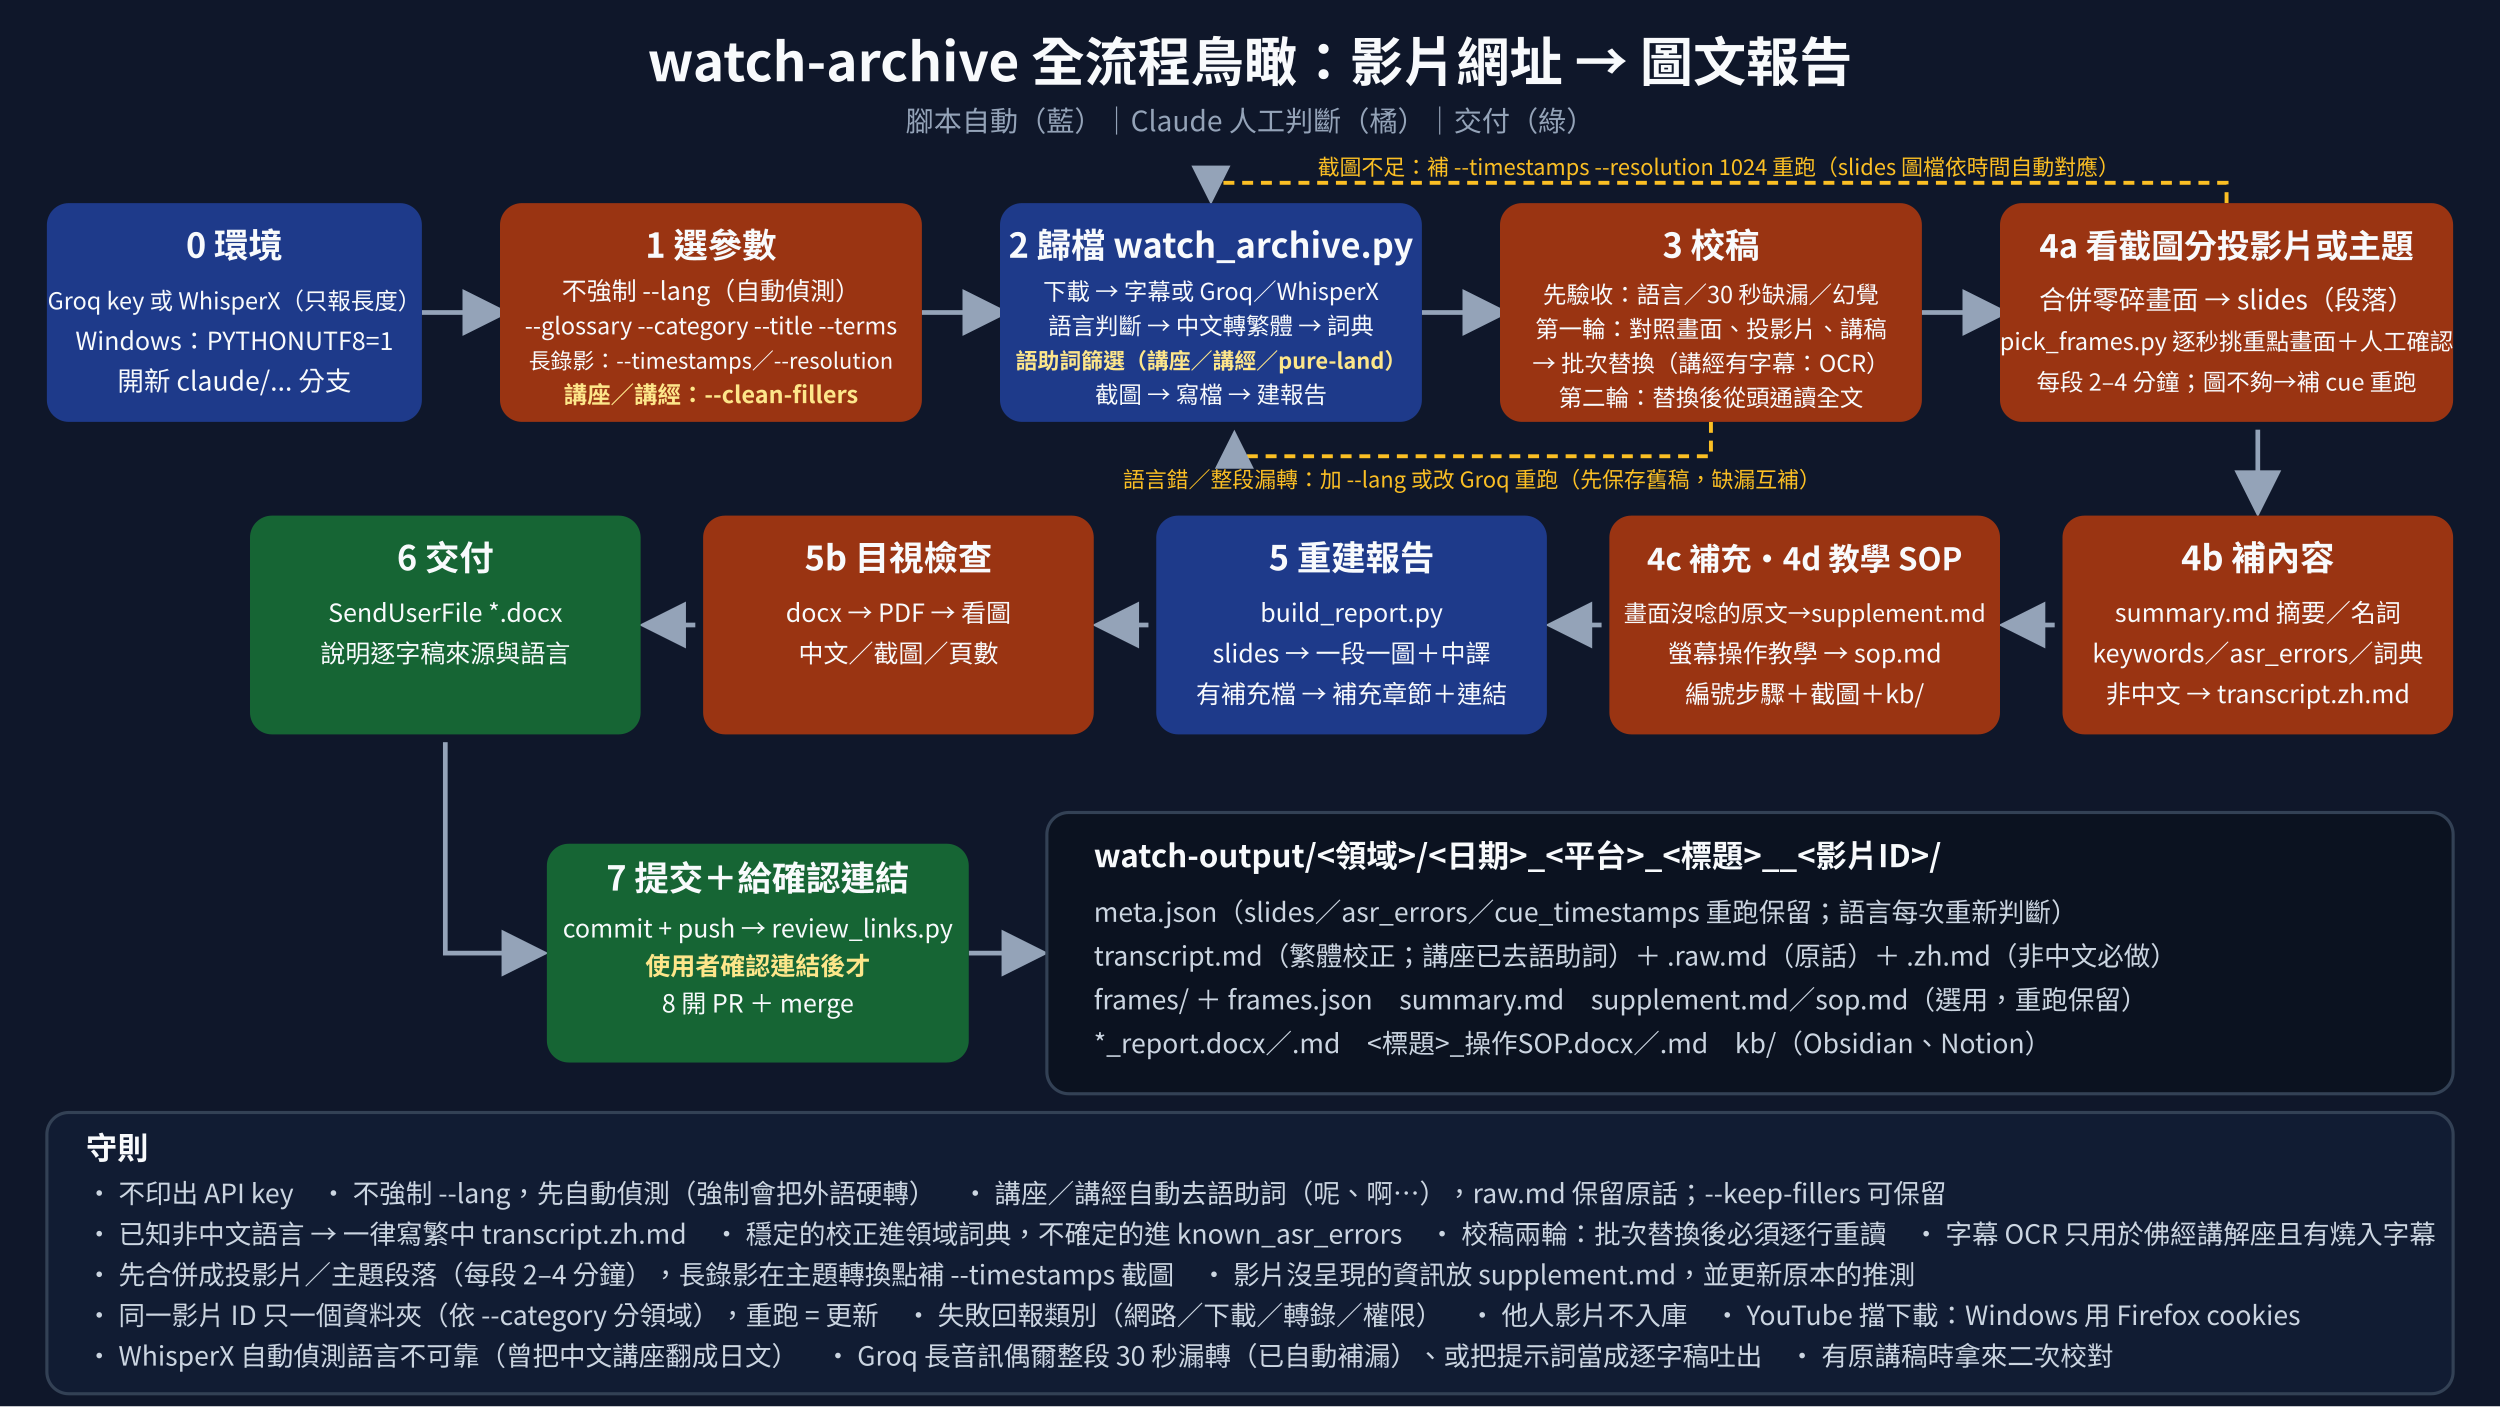
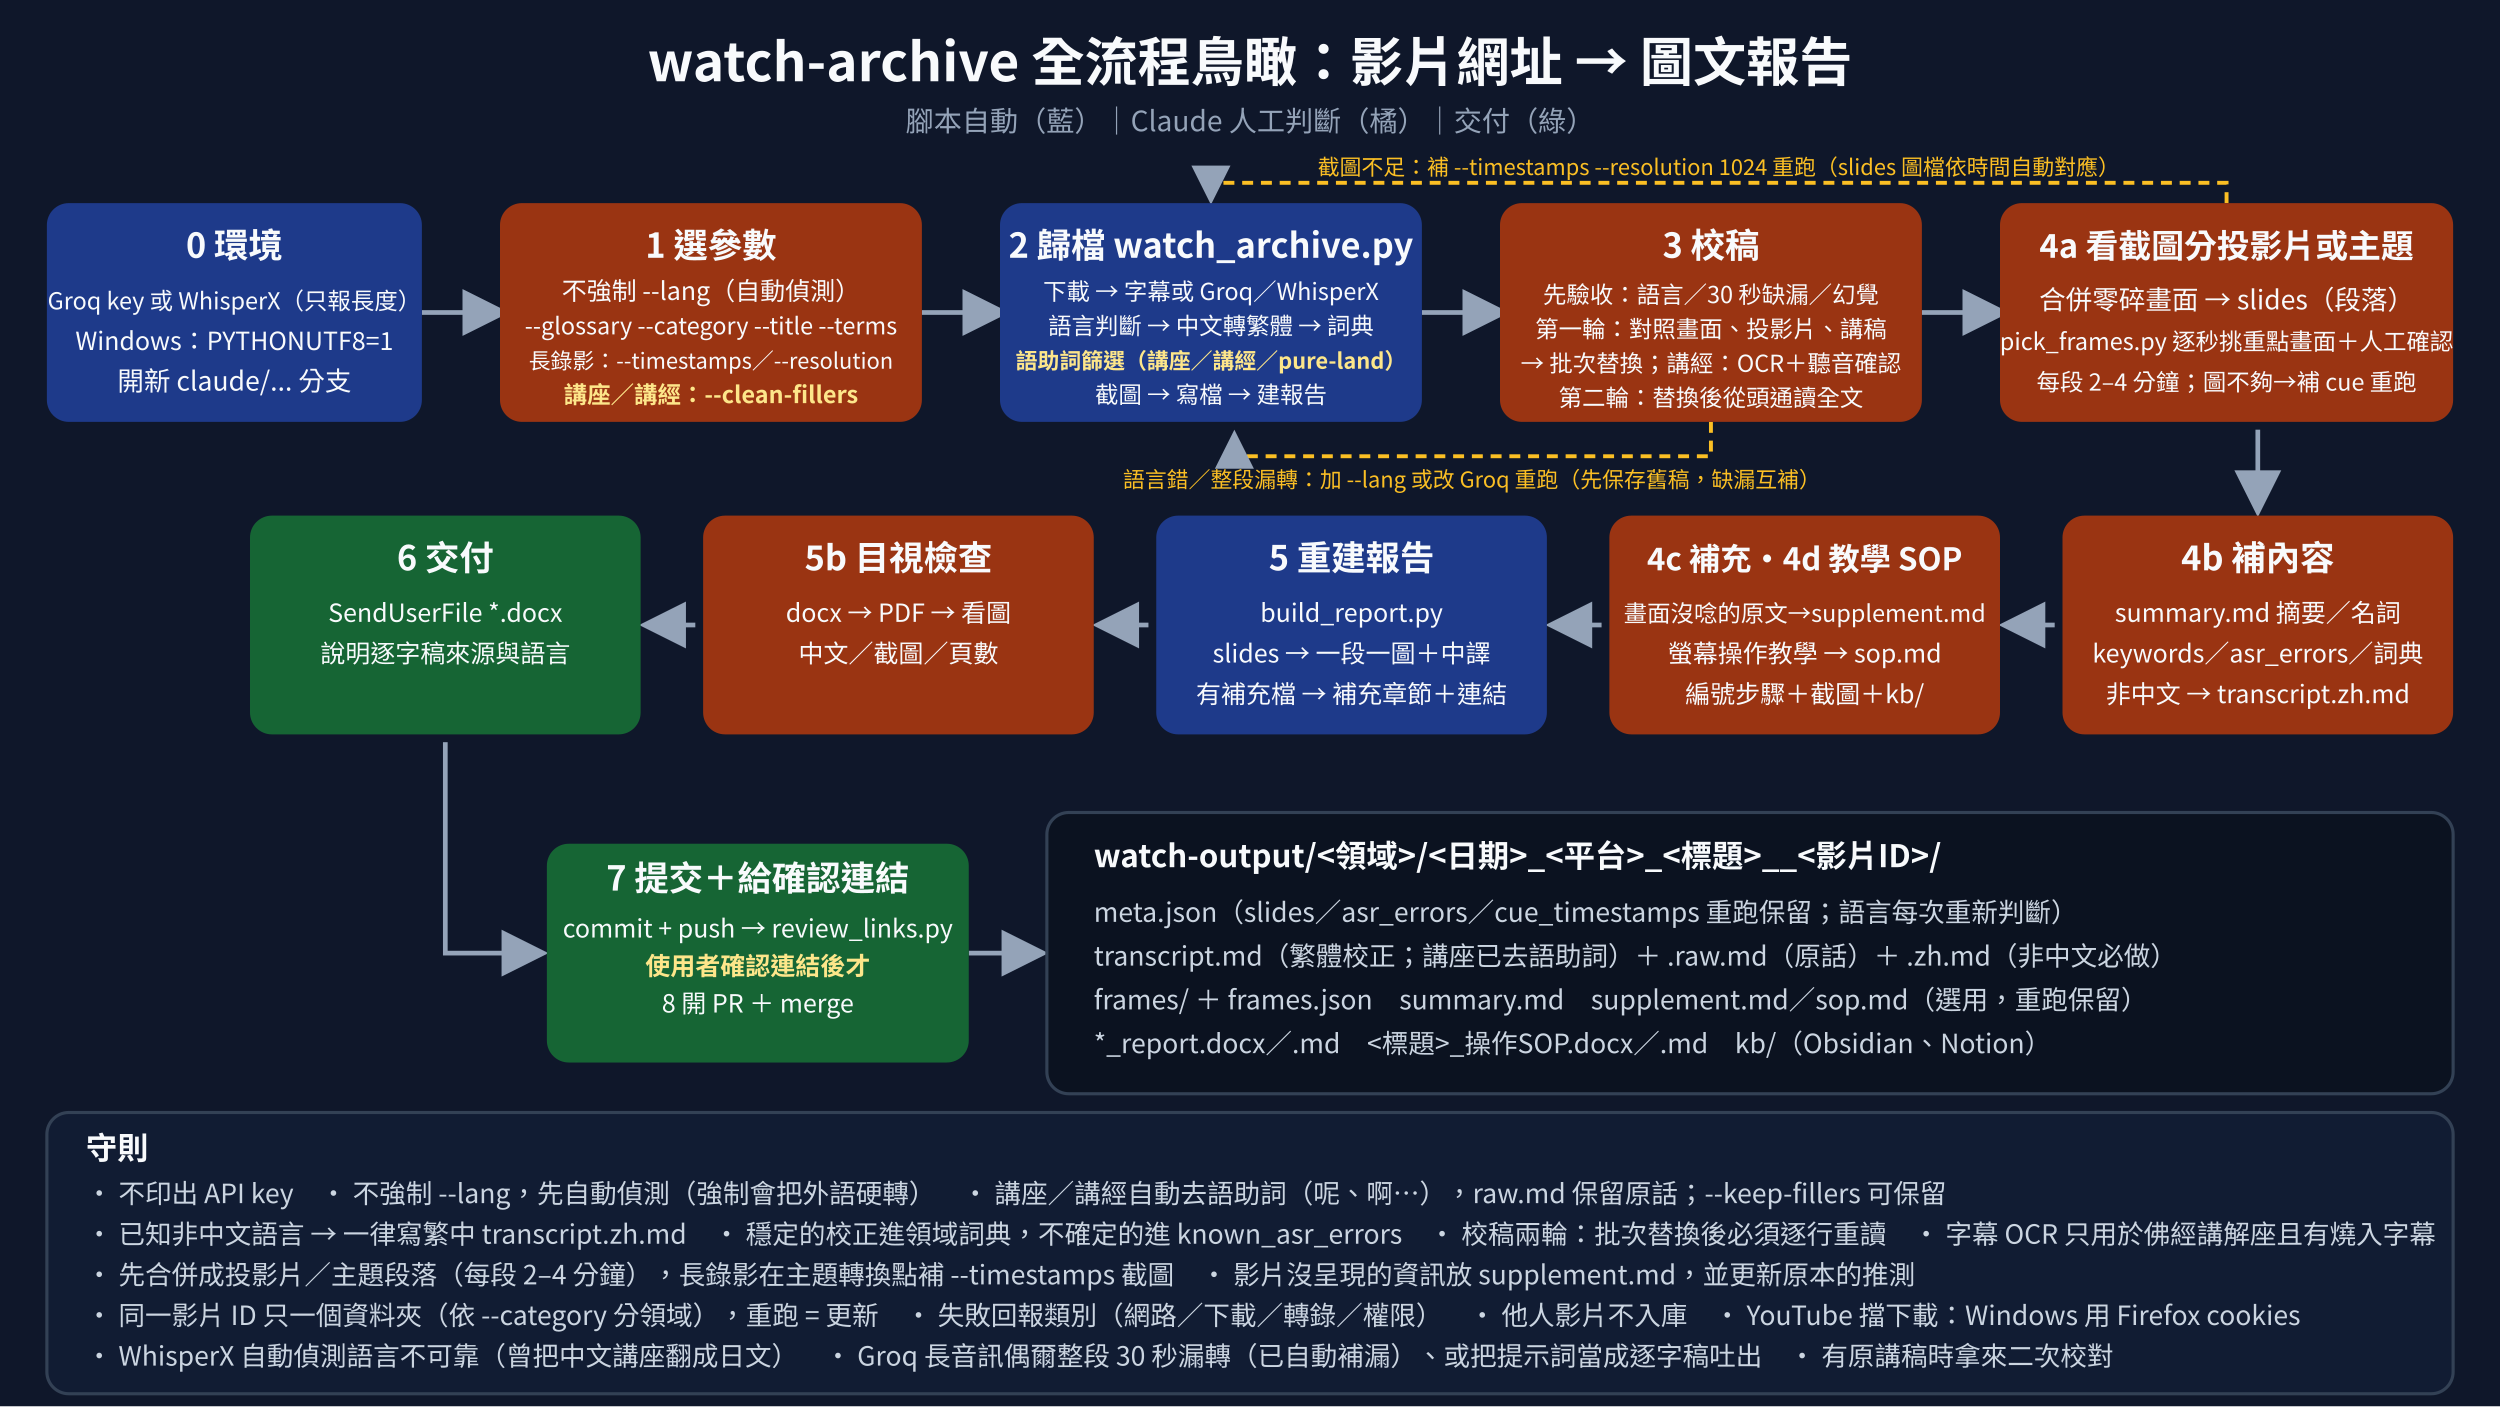
<svg xmlns="http://www.w3.org/2000/svg" viewBox="0 0 1600 900" width="1600" height="900" font-family="'WenQuanYi Zen Hei','Noto Sans CJK TC','Microsoft JhengHei',sans-serif">
  <rect width="1600" height="900" fill="#0f172a" />
  <text x="800" y="52" text-anchor="middle" font-size="34" font-weight="bold" fill="#f8fafc">watch-archive 全流程鳥瞰：影片網址 → 圖文報告</text>
  <text x="800" y="84" text-anchor="middle" font-size="18" fill="#94a3b8">腳本自動（藍）｜Claude 人工判斷（橘）｜交付（綠）</text>
  <defs>
    <marker id="a" markerWidth="10" markerHeight="10" refX="8" refY="5" orient="auto">
      <path d="M0,0 L10,5 L0,10 z" fill="#94a3b8" />
    </marker>
  </defs>
  <g stroke="#94a3b8" stroke-width="3" fill="none" marker-end="url(#a)">
    <path d="M270,200 H320" />
    <path d="M590,200 H640" />
    <path d="M910,200 H960" />
    <path d="M1230,200 H1280" />
    <path d="M1445,275 V325" />
    <path d="M1315,400 H1285" />
    <path d="M1025,400 H995" />
    <path d="M735,400 H705" />
    <path d="M445,400 H415" />
    <path d="M285,475 V610 H345" />
    <path d="M620,610 H665" />
  </g>
  <path d="M1425,130 V117 H775 V126" stroke="#fbbf24" stroke-width="2.5" stroke-dasharray="7 5" fill="none" marker-end="url(#a)" />
  <text x="1100" y="112" text-anchor="middle" font-size="14" fill="#fbbf24">截圖不足：補 --timestamps --resolution 1024 重跑（slides 圖檔依時間自動對應）</text>
  <path d="M1095,270 V292 H790 V280" stroke="#fbbf24" stroke-width="2.5" stroke-dasharray="7 5" fill="none" marker-end="url(#a)" />
  <text x="942" y="312" text-anchor="middle" font-size="14" fill="#fbbf24">語言錯／整段漏轉：加 --lang 或改 Groq 重跑（先保存舊稿，缺漏互補）</text>
  <g font-size="20" fill="#f8fafc">
    <rect x="30" y="130" width="240" height="140" rx="14" fill="#1e3a8a" />
    <text x="150" y="165" text-anchor="middle" font-weight="bold" font-size="22">0 環境</text>
    <text x="150" y="198" text-anchor="middle" font-size="15">Groq key 或 WhisperX（只報長度）</text>
    <text x="150" y="224" text-anchor="middle" font-size="16">Windows：PYTHONUTF8=1</text>
    <text x="150" y="250" text-anchor="middle" font-size="17">開新 claude/... 分支</text>
    <rect x="320" y="130" width="270" height="140" rx="14" fill="#9a3412" />
    <text x="455" y="165" text-anchor="middle" font-weight="bold" font-size="22">1 選參數</text>
    <text x="455" y="192" text-anchor="middle" font-size="16">不強制 --lang（自動偵測）</text>
    <text x="455" y="214" text-anchor="middle" font-size="15">--glossary --category --title --terms</text>
    <text x="455" y="236" text-anchor="middle" font-size="14">長錄影：--timestamps／--resolution</text>
    <text x="455" y="258" text-anchor="middle" font-size="15" fill="#fde68a" font-weight="bold">講座／講經：--clean-fillers</text>
    <rect x="640" y="130" width="270" height="140" rx="14" fill="#1e3a8a" />
    <text x="775" y="165" text-anchor="middle" font-weight="bold" font-size="22">2 歸檔 watch_archive.py</text>
    <text x="775" y="192" text-anchor="middle" font-size="15">下載 → 字幕或 Groq／WhisperX</text>
    <text x="775" y="214" text-anchor="middle" font-size="15">語言判斷 → 中文轉繁體 → 詞典</text>
    <text x="775" y="236" text-anchor="middle" font-size="14" fill="#fde68a" font-weight="bold">語助詞篩選（講座／講經／pure-land）</text>
    <text x="775" y="258" text-anchor="middle" font-size="15">截圖 → 寫檔 → 建報告</text>
    <rect x="960" y="130" width="270" height="140" rx="14" fill="#9a3412" />
    <text x="1095" y="165" text-anchor="middle" font-weight="bold" font-size="22">3 校稿</text>
    <text x="1095" y="194" text-anchor="middle" font-size="15">先驗收：語言／30 秒缺漏／幻覺</text>
    <text x="1095" y="216" text-anchor="middle" font-size="15">第一輪：對照畫面、投影片、講稿</text>
-     <text x="1095" y="238" text-anchor="middle" font-size="15">→ 批次替換（講經有字幕：OCR）</text>
+     <text x="1095" y="238" text-anchor="middle" font-size="15">→ 批次替換；講經：OCR＋聽音確認</text>
    <text x="1095" y="260" text-anchor="middle" font-size="15">第二輪：替換後從頭通讀全文</text>
    <rect x="1280" y="130" width="290" height="140" rx="14" fill="#9a3412" />
    <text x="1425" y="165" text-anchor="middle" font-weight="bold" font-size="21">4a 看截圖分投影片或主題</text>
    <text x="1425" y="198" text-anchor="middle" font-size="17">合併零碎畫面 → slides（段落）</text>
    <text x="1425" y="224" text-anchor="middle" font-size="15">pick_frames.py 逐秒挑重點畫面＋人工確認</text>
    <text x="1425" y="250" text-anchor="middle" font-size="15">每段 2–4 分鐘；圖不夠→補 cue 重跑</text>
    <rect x="1320" y="330" width="250" height="140" rx="14" fill="#9a3412" />
    <text x="1445" y="365" text-anchor="middle" font-weight="bold" font-size="22">4b 補內容</text>
    <text x="1445" y="398" text-anchor="middle" font-size="16">summary.md 摘要／名詞</text>
    <text x="1445" y="424" text-anchor="middle" font-size="16">keywords／asr_errors／詞典</text>
    <text x="1445" y="450" text-anchor="middle" font-size="16">非中文 → transcript.zh.md</text>
    <rect x="1030" y="330" width="250" height="140" rx="14" fill="#9a3412" />
    <text x="1155" y="365" text-anchor="middle" font-weight="bold" font-size="20">4c 補充・4d 教學 SOP</text>
    <text x="1155" y="398" text-anchor="middle" font-size="15">畫面沒唸的原文→supplement.md</text>
    <text x="1155" y="424" text-anchor="middle" font-size="16">螢幕操作教學 → sop.md</text>
    <text x="1155" y="450" text-anchor="middle" font-size="16">編號步驟＋截圖＋kb/</text>
    <rect x="740" y="330" width="250" height="140" rx="14" fill="#1e3a8a" />
    <text x="865" y="365" text-anchor="middle" font-weight="bold" font-size="22">5 重建報告</text>
    <text x="865" y="398" text-anchor="middle" font-size="16">build_report.py</text>
    <text x="865" y="424" text-anchor="middle" font-size="16">slides → 一段一圖＋中譯</text>
    <text x="865" y="450" text-anchor="middle" font-size="16">有補充檔 → 補充章節＋連結</text>
    <rect x="450" y="330" width="250" height="140" rx="14" fill="#9a3412" />
    <text x="575" y="365" text-anchor="middle" font-weight="bold" font-size="22">5b 目視檢查</text>
    <text x="575" y="398" text-anchor="middle" font-size="16">docx → PDF → 看圖</text>
    <text x="575" y="424" text-anchor="middle" font-size="16">中文／截圖／頁數</text>
    <rect x="160" y="330" width="250" height="140" rx="14" fill="#166534" />
    <text x="285" y="365" text-anchor="middle" font-weight="bold" font-size="22">6 交付</text>
    <text x="285" y="398" text-anchor="middle" font-size="16">SendUserFile *.docx</text>
    <text x="285" y="424" text-anchor="middle" font-size="16">說明逐字稿來源與語言</text>
    <rect x="350" y="540" width="270" height="140" rx="14" fill="#166534" />
    <text x="485" y="570" text-anchor="middle" font-weight="bold" font-size="22">7 提交＋給確認連結</text>
    <text x="485" y="600" text-anchor="middle" font-size="16">commit + push → review_links.py</text>
    <text x="485" y="624" text-anchor="middle" font-size="16" fill="#fde68a" font-weight="bold">使用者確認連結後才</text>
    <text x="485" y="648" text-anchor="middle" font-size="16">8 開 PR ＋ merge</text>
  </g>
  <rect x="670" y="520" width="900" height="180" rx="14" fill="#0b1220" stroke="#334155" stroke-width="2" />
  <text x="700" y="555" font-size="20" font-weight="bold" fill="#f8fafc">watch-output/&lt;領域&gt;/&lt;日期&gt;_&lt;平台&gt;_&lt;標題&gt;__&lt;影片ID&gt;/</text>
  <g font-size="17" fill="#cbd5e1">
    <text x="700" y="590">meta.json（slides／asr_errors／cue_timestamps 重跑保留；語言每次重新判斷）</text>
    <text x="700" y="618">transcript.md（繁體校正；講座已去語助詞）＋ .raw.md（原話）＋ .zh.md（非中文必做）</text>
    <text x="700" y="646">frames/ ＋ frames.json　summary.md　supplement.md／sop.md（選用，重跑保留）</text>
    <text x="700" y="674">*_report.docx／.md　&lt;標題&gt;_操作SOP.docx／.md　kb/（Obsidian、Notion）</text>
  </g>
  <rect x="30" y="712" width="1540" height="180" rx="14" fill="#111c33" stroke="#334155" stroke-width="2" />
  <text x="55" y="742" font-size="20" font-weight="bold" fill="#f8fafc">守則</text>
  <g font-size="17" fill="#cbd5e1">
    <text x="55" y="770">• 不印出 API key　• 不強制 --lang，先自動偵測（強制會把外語硬轉）　• 講座／講經自動去語助詞（呢、啊…），raw.md 保留原話；--keep-fillers 可保留</text>
    <text x="55" y="796">• 已知非中文語言 → 一律寫繁中 transcript.zh.md　• 穩定的校正進領域詞典，不確定的進 known_asr_errors　• 校稿兩輪：批次替換後必須逐行重讀　• 字幕 OCR 只用於佛經講解座且有燒入字幕</text>
    <text x="55" y="822">• 先合併成投影片／主題段落（每段 2–4 分鐘），長錄影在主題轉換點補 --timestamps 截圖　• 影片沒呈現的資訊放 supplement.md，並更新原本的推測</text>
    <text x="55" y="848">• 同一影片 ID 只一個資料夾（依 --category 分領域），重跑 = 更新　• 失敗回報類別（網路／下載／轉錄／權限）　• 他人影片不入庫　• YouTube 擋下載：Windows 用 Firefox cookies</text>
    <text x="55" y="874">• WhisperX 自動偵測語言不可靠（曾把中文講座翻成日文）　• Groq 長音訊偶爾整段 30 秒漏轉（已自動補漏）、或把提示詞當成逐字稿吐出　• 有原講稿時拿來二次校對</text>
  </g>
</svg>
